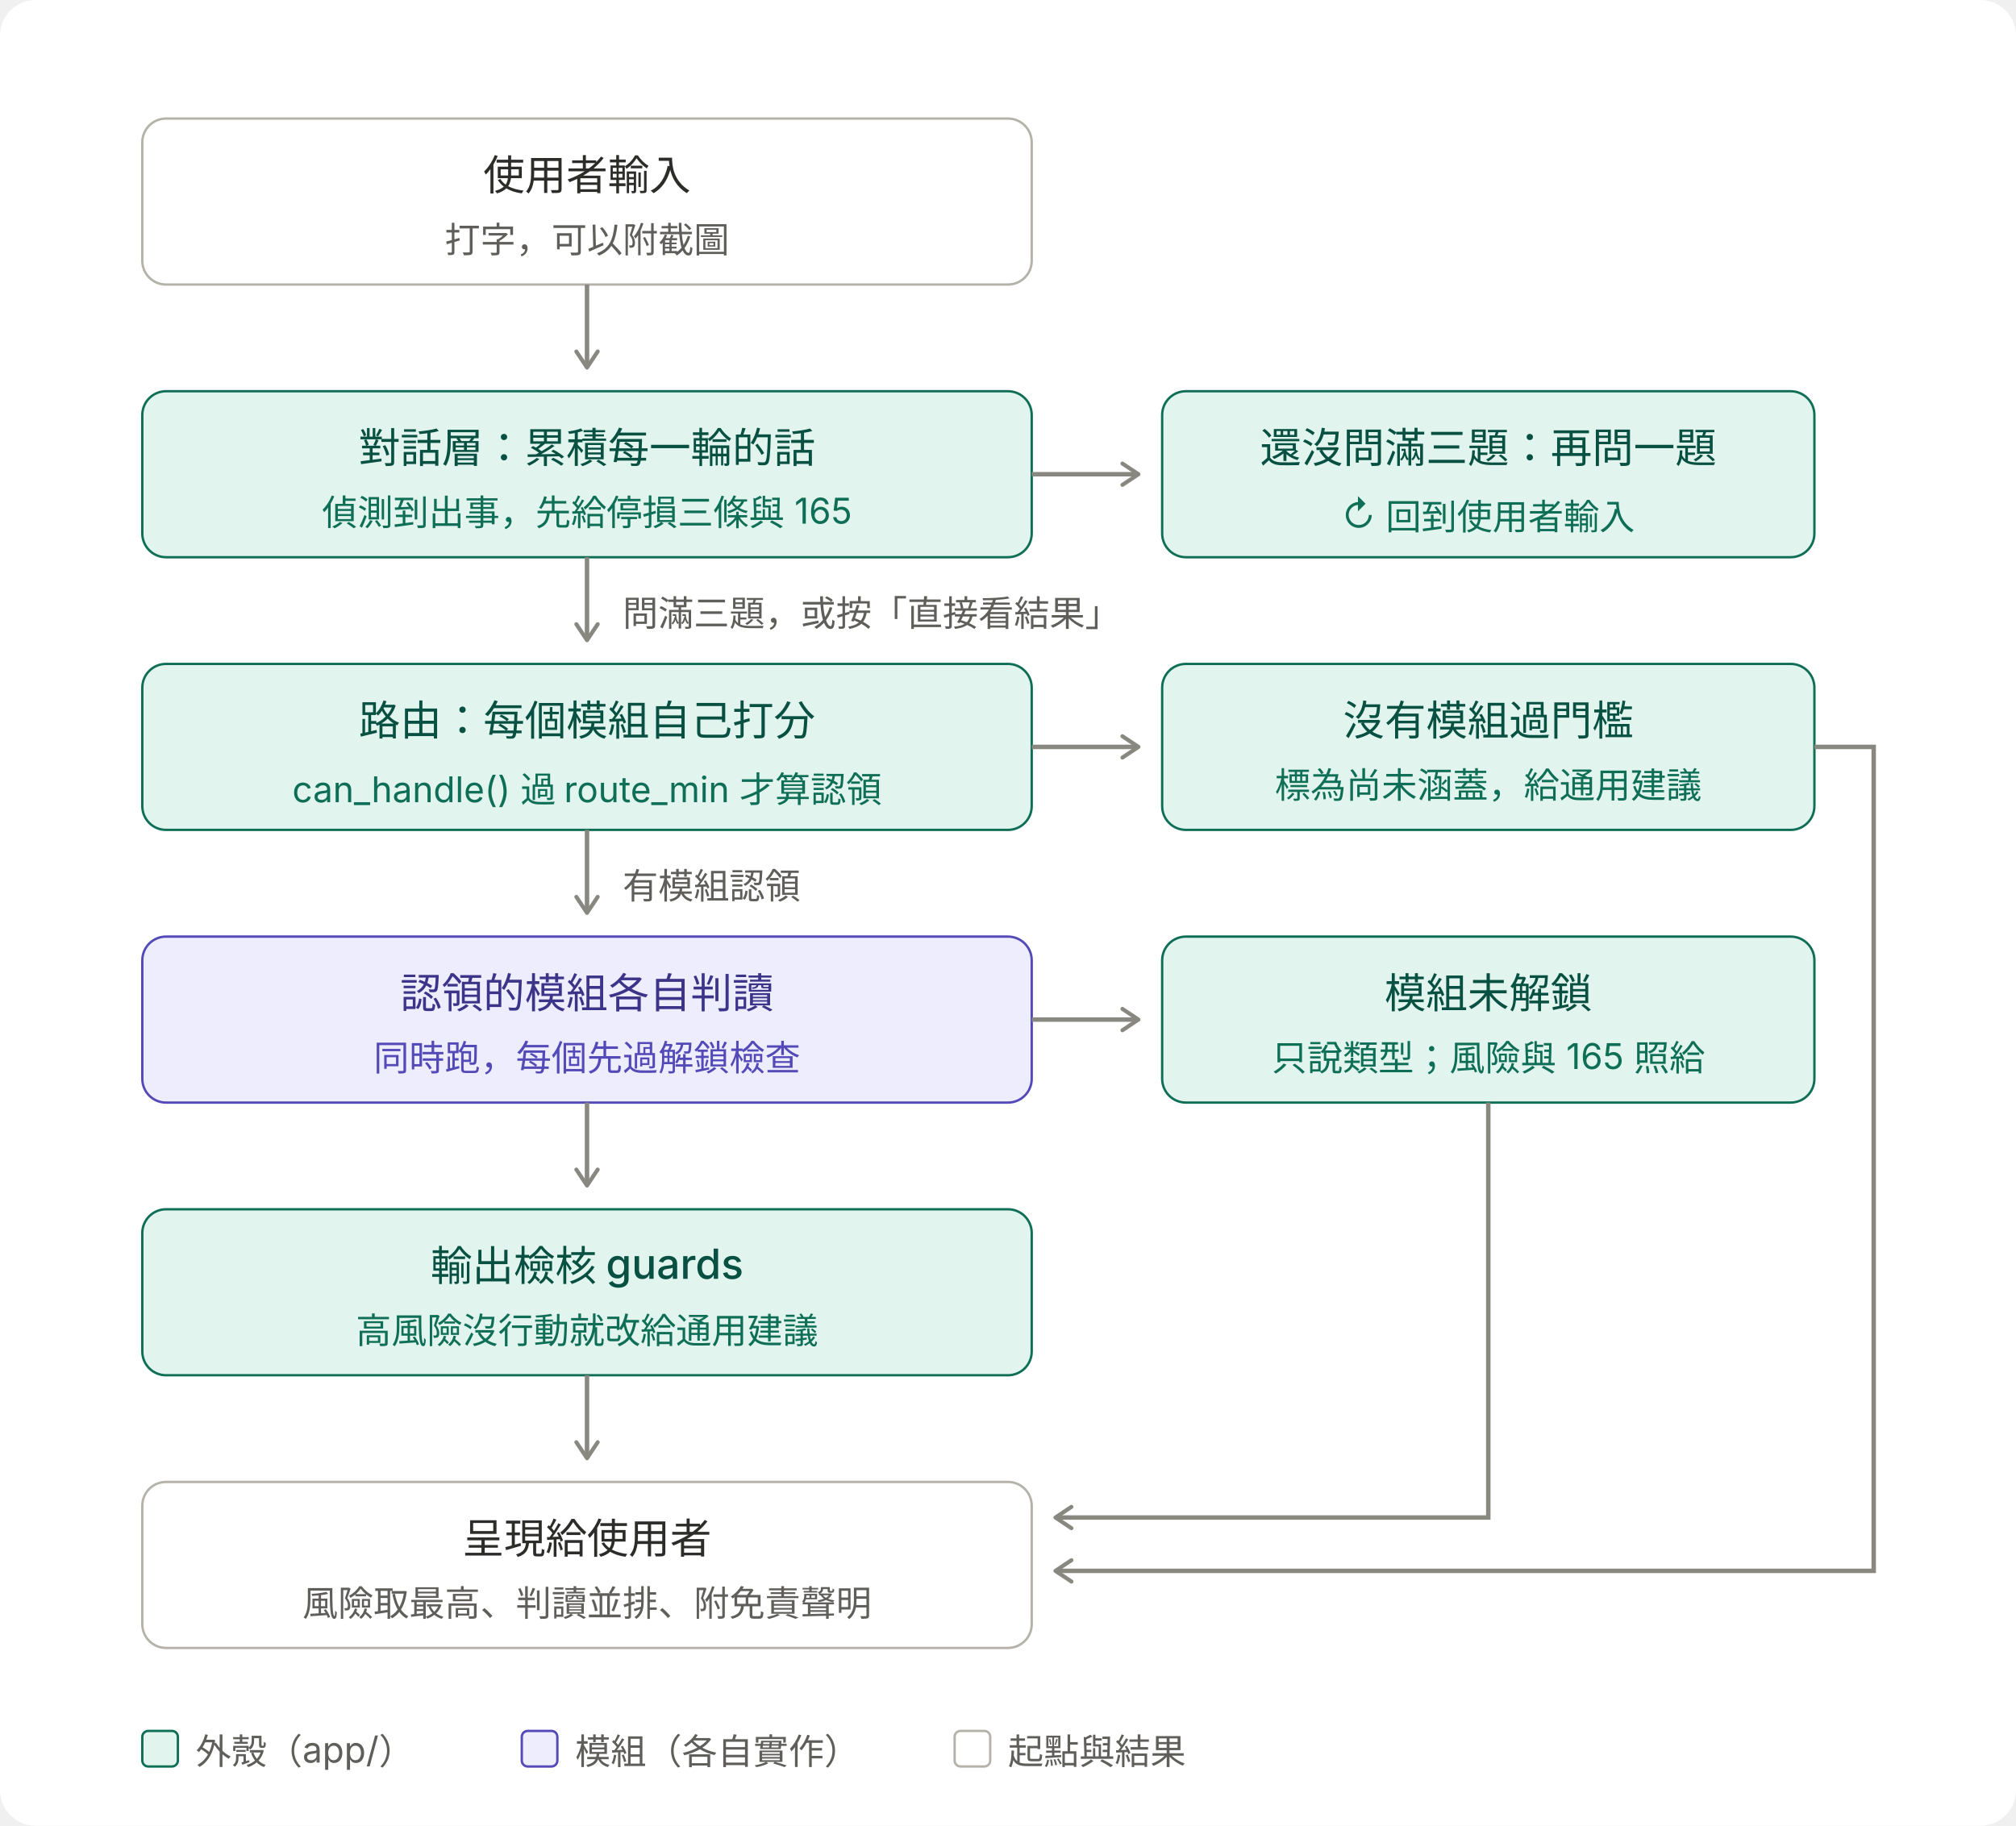
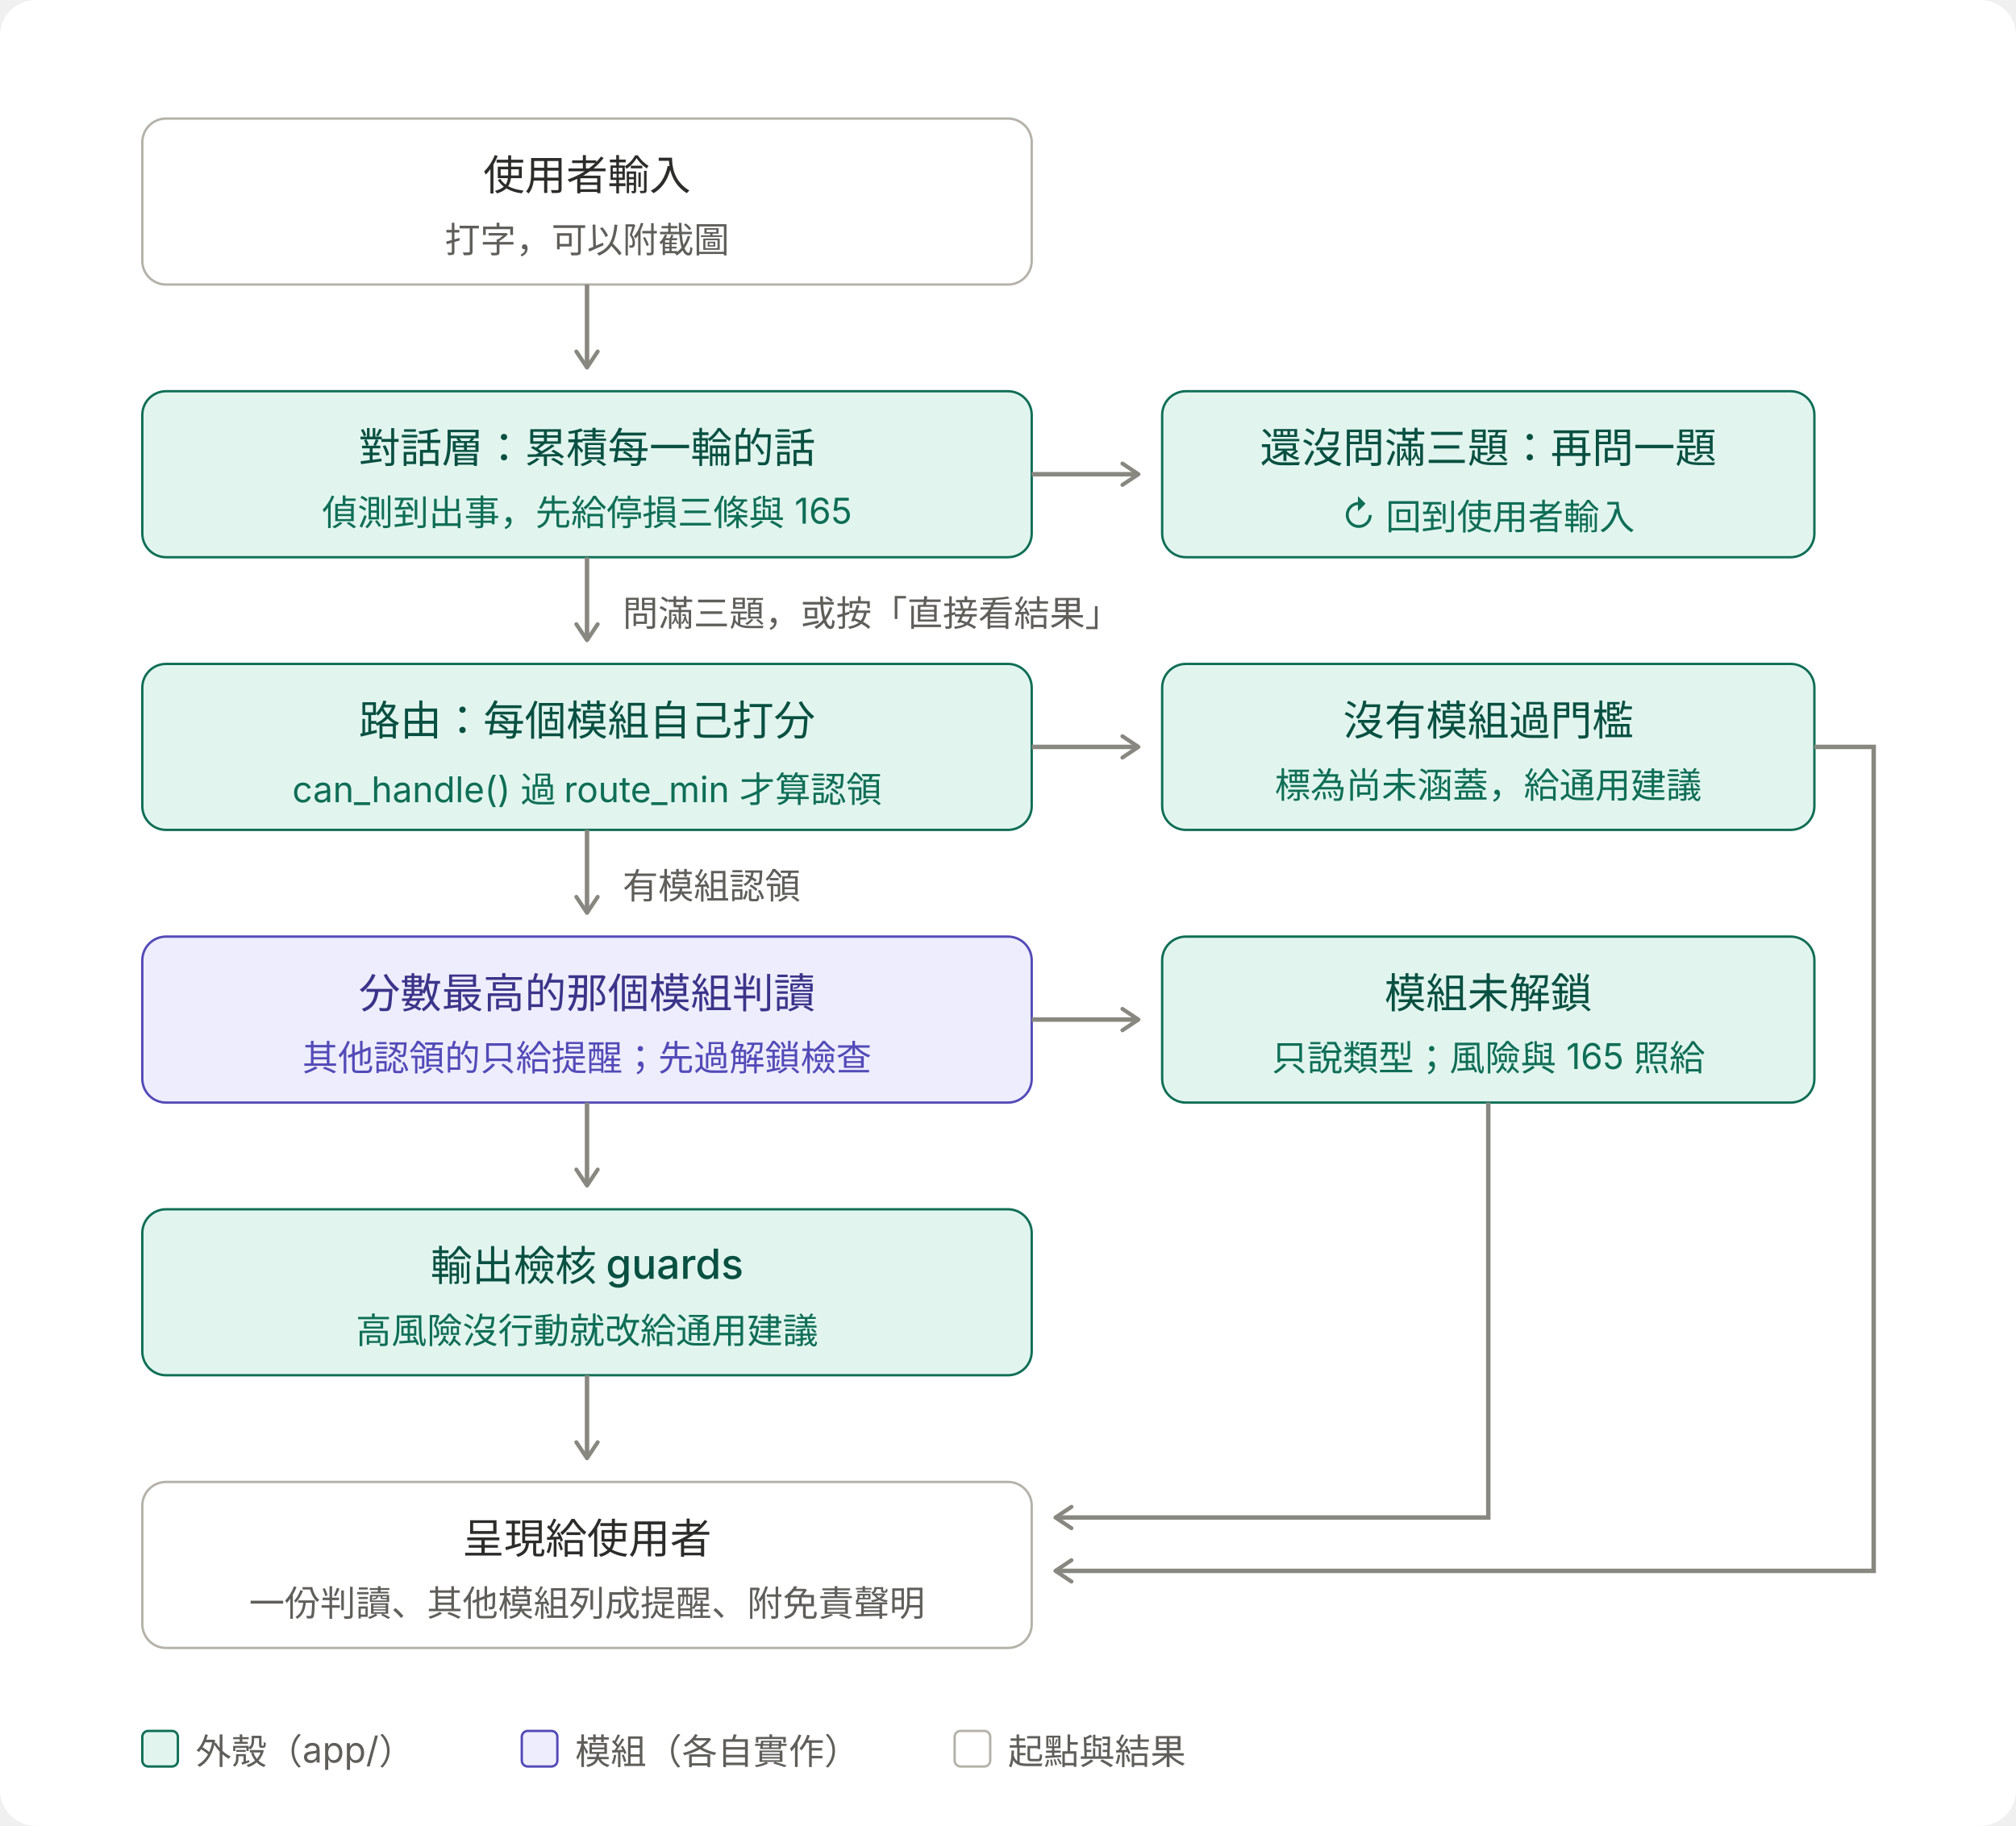
<svg xmlns="http://www.w3.org/2000/svg" width="680" height="616" viewBox="0 0 680 616" role="img">
  <style>
text{font-family:-apple-system,BlinkMacSystemFont,"Segoe UI","PingFang TC","Noto Sans TC","Microsoft JhengHei",sans-serif}
.bg{fill:#FFFFFF}
.th{font-size:14px;font-weight:500;fill:#2C2C2A}
.ts{font-size:12px;fill:#5F5E5A}
.box{fill:#FFFFFF;stroke:#B4B2A9;stroke-width:0.8}
.arr{fill:none;stroke:#888780;stroke-width:1.5}
.head{fill:none;stroke:#888780}
.c-teal&gt;rect,rect.c-teal{fill:#E1F5EE;stroke:#0F6E56;stroke-width:0.8}
.c-teal&gt;.th{fill:#085041}
.c-teal&gt;.ts{fill:#0F6E56}
.c-purple&gt;rect,rect.c-purple{fill:#EEEDFE;stroke:#534AB7;stroke-width:0.8}
.c-purple&gt;.th{fill:#3C3489}
.c-purple&gt;.ts{fill:#534AB7}
@media (prefers-color-scheme:dark){
.bg{fill:#1C1C1B}
.th{fill:#F1EFE8}
.ts{fill:#B4B2A9}
.box{fill:#1C1C1B;stroke:#888780}
.arr,.head{stroke:#B4B2A9}
.c-teal&gt;rect,rect.c-teal{fill:#085041;stroke:#5DCAA5}
.c-teal&gt;.th{fill:#9FE1CB}
.c-teal&gt;.ts{fill:#5DCAA5}
.c-purple&gt;rect,rect.c-purple{fill:#3C3489;stroke:#AFA9EC}
.c-purple&gt;.th{fill:#CECBF6}
.c-purple&gt;.ts{fill:#AFA9EC}
}
</style>
  <defs>
    <marker id="arrow" viewBox="0 0 10 10" refX="8" refY="5" markerWidth="6" markerHeight="6" orient="auto-start-reverse">
      <path class="head" d="M2 1L8 5L2 9" stroke-width="1.5" stroke-linecap="round" stroke-linejoin="round" />
    </marker>
  </defs>
  <rect class="bg" width="680" height="616" rx="12" />
  <g>
    <rect class="box" x="48" y="40" width="300" height="56" rx="8" />
    <text class="th" x="198" y="58" text-anchor="middle" dominant-baseline="central">使用者輸入</text>
    <text class="ts" x="198" y="80" text-anchor="middle" dominant-baseline="central">打字，可以附截圖</text>
  </g>
  <line x1="198" y1="96" x2="198" y2="124" class="arr" marker-end="url(#arrow)" />
  <g class="c-teal">
    <rect x="48" y="132" width="300" height="56" rx="8" />
    <text class="th" x="198" y="150" text-anchor="middle" dominant-baseline="central">對話層：累積每一輪的話</text>
    <text class="ts" x="198" y="172" text-anchor="middle" dominant-baseline="central">偵測到出事，先給停損三條與 165</text>
  </g>
  <line x1="348" y1="160" x2="384" y2="160" class="arr" marker-end="url(#arrow)" />
  <g class="c-teal">
    <rect x="392" y="132" width="220" height="56" rx="8" />
    <text class="th" x="502" y="150" text-anchor="middle" dominant-baseline="central">還沒問滿三題：再問一題</text>
    <text class="ts" x="502" y="172" text-anchor="middle" dominant-baseline="central">↻ 回到使用者輸入</text>
  </g>
  <text class="ts" x="210" y="206" dominant-baseline="central">問滿三題，或按「直接看結果」</text>
  <line x1="198" y1="188" x2="198" y2="216" class="arr" marker-end="url(#arrow)" />
  <g class="c-teal">
    <rect x="48" y="224" width="300" height="56" rx="8" />
    <text class="th" x="198" y="242" text-anchor="middle" dominant-baseline="central">路由：每個模組自己打分</text>
    <text class="ts" x="198" y="264" text-anchor="middle" dominant-baseline="central">can_handle() 過 route_min 才算認領</text>
  </g>
  <line x1="348" y1="252" x2="384" y2="252" class="arr" marker-end="url(#arrow)" />
  <g class="c-teal">
    <rect x="392" y="224" width="220" height="56" rx="8" />
    <text class="th" x="502" y="242" text-anchor="middle" dominant-baseline="central">沒有模組過門檻</text>
    <text class="ts" x="502" y="264" text-anchor="middle" dominant-baseline="central">標為尚未涵蓋，給通用建議</text>
  </g>
  <text class="ts" x="210" y="298" dominant-baseline="central">有模組認領</text>
  <line x1="198" y1="280" x2="198" y2="308" class="arr" marker-end="url(#arrow)" />
  <g class="c-purple">
    <rect x="48" y="316" width="300" height="56" rx="8" />
-     <text class="th" x="198" y="334" text-anchor="middle" dominant-baseline="central">認領的模組各自判讀</text>
-     <text class="ts" x="198" y="356" text-anchor="middle" dominant-baseline="central">同時跑，每個先過解鎖檢查</text>
+     <text class="th" x="198" y="334" text-anchor="middle" dominant-baseline="central">分數最高的那個模組判讀</text>
+     <text class="ts" x="198" y="356" text-anchor="middle" dominant-baseline="central">其他認領的只給提醒；先過解鎖檢查</text>
  </g>
  <line x1="348" y1="344" x2="384" y2="344" class="arr" marker-end="url(#arrow)" />
  <g class="c-teal">
    <rect x="392" y="316" width="220" height="56" rx="8" />
    <text class="th" x="502" y="334" text-anchor="middle" dominant-baseline="central">模組未解鎖</text>
    <text class="ts" x="502" y="356" text-anchor="middle" dominant-baseline="central">只說類型；風險與 165 照給</text>
  </g>
  <line x1="198" y1="372" x2="198" y2="400" class="arr" marker-end="url(#arrow)" />
  <g class="c-teal">
    <rect x="48" y="408" width="300" height="56" rx="8" />
    <text class="th" x="198" y="426" text-anchor="middle" dominant-baseline="central">輸出檢核 guards</text>
    <text class="ts" x="198" y="448" text-anchor="middle" dominant-baseline="central">高風險沒行動就改給通用建議</text>
  </g>
  <line x1="198" y1="464" x2="198" y2="492" class="arr" marker-end="url(#arrow)" />
  <g>
    <rect class="box" x="48" y="500" width="300" height="56" rx="8" />
    <text class="th" x="198" y="518" text-anchor="middle" dominant-baseline="central">呈現給使用者</text>
-     <text class="ts" x="198" y="540" text-anchor="middle" dominant-baseline="central">風險取最高、判讀並排、附免責聲明</text>
+     <text class="ts" x="198" y="540" text-anchor="middle" dominant-baseline="central">一份判讀、其他模組列成提醒、附免責聲明</text>
  </g>
  <path d="M502 372 L502 512 L356 512" class="arr" marker-end="url(#arrow)" />
  <path d="M612 252 L632 252 L632 530 L356 530" class="arr" marker-end="url(#arrow)" />
  <rect x="48" y="584" width="12" height="12" rx="2" class="c-teal" />
  <text class="ts" x="66" y="590" dominant-baseline="central">外殼（app/）</text>
  <rect x="176" y="584" width="12" height="12" rx="2" class="c-purple" />
  <text class="ts" x="194" y="590" dominant-baseline="central">模組（各自實作）</text>
  <rect x="322" y="584" width="12" height="12" rx="2" class="box" />
  <text class="ts" x="340" y="590" dominant-baseline="central">起點與結果</text>
</svg>
